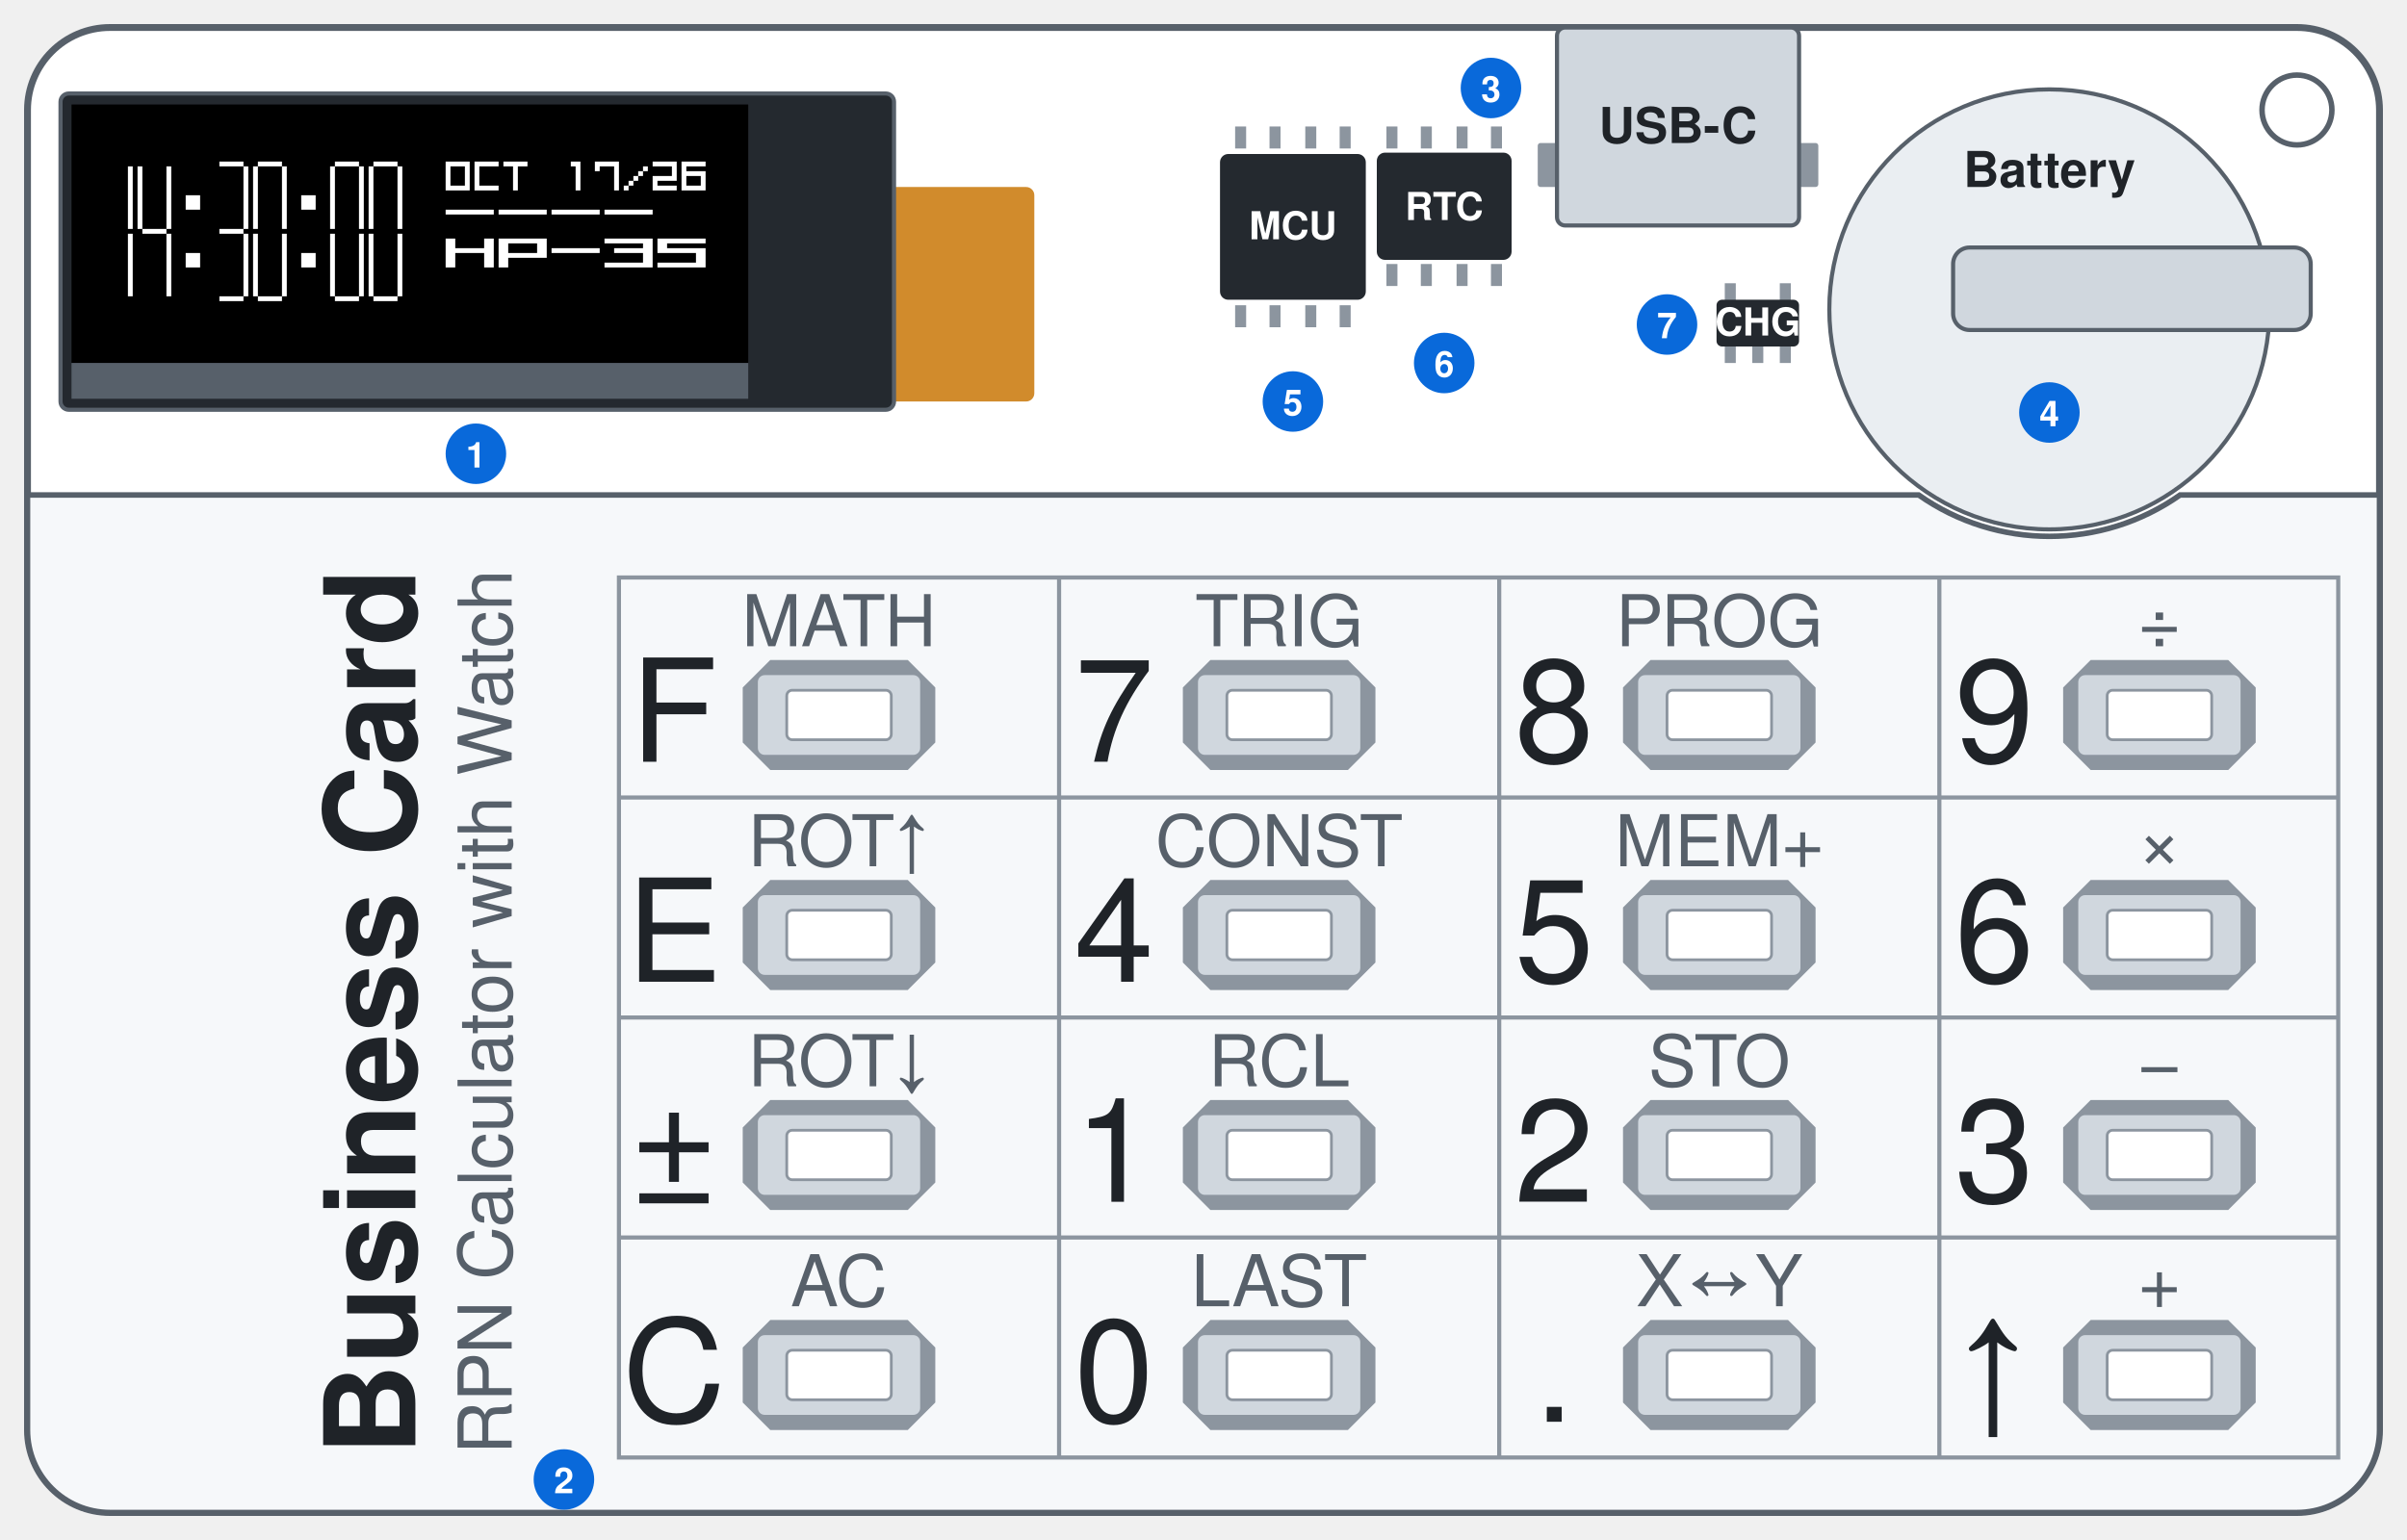
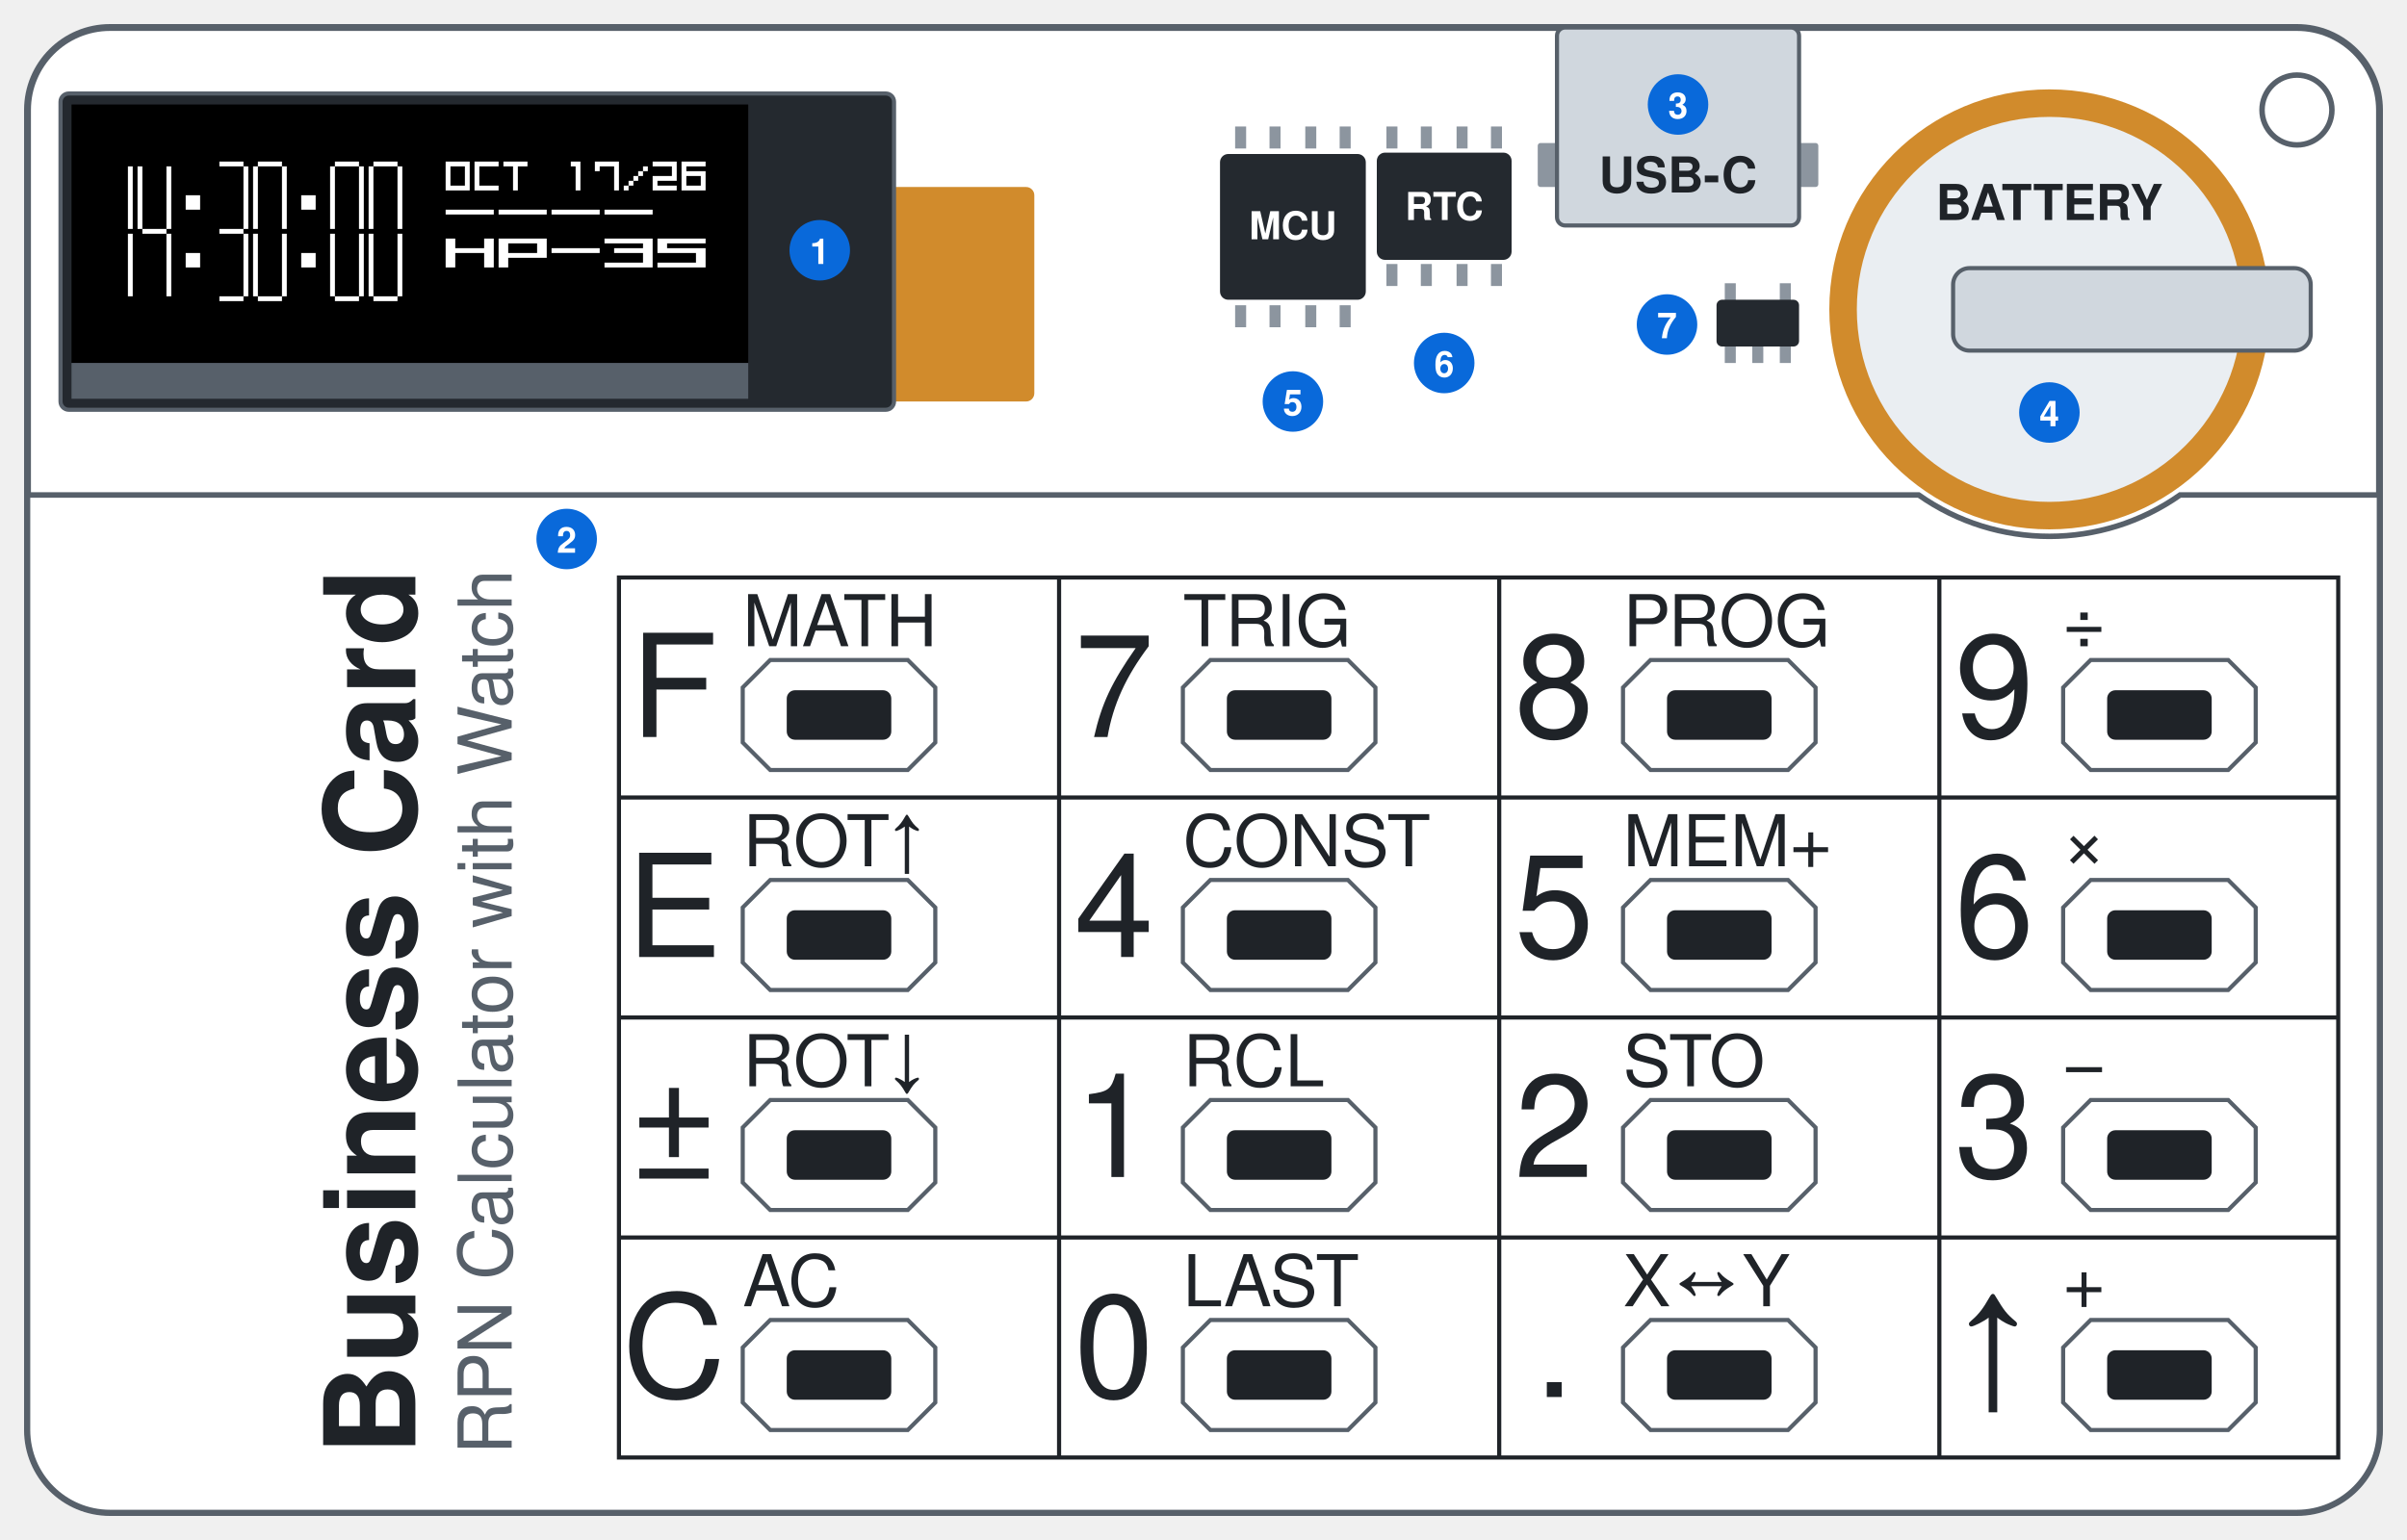
<svg xmlns="http://www.w3.org/2000/svg" viewBox="-10 -10 875 560" width="875" height="560" font-family="Segoe UI, Helvetica, Arial, sans-serif">
  <style>
-     .board   { fill: #ffffff; stroke: #57606a; stroke-width: 2.5; }
-     .overlay { fill: #f6f8fa; stroke: #57606a; stroke-width: 2; }
-     .line    { fill: none; stroke: #8c959f; stroke-width: 1.5; }
+     .board, .overlay { fill: #ffffff; }
+     .board   { stroke-width: 2.5; }
+     .overlay, .hole { stroke-width: 2; }
+     .hole    { fill: none; }
+     .slot    { fill: none; stroke-width: 1.5; }
+     .board, .overlay, .hole, .slot { stroke: #57606a; }
+     .line    { fill: none; stroke: #1f2328; stroke-width: 1.5; }
+     .main, .shift, .title, .cap { fill: #1f2328; }
+     .main    { font-size: 52px; text-anchor: middle; }
+     .shift   { font-size: 26px; }
+     .title   { font-size: 46px; font-weight: 700; text-anchor: middle; }
+     .subtitle{ fill: #57606a; font-size: 27px; text-anchor: middle; }
    .chip    { fill: #24292f; }
    .pin     { fill: #8c959f; }
    .chiptxt { fill: #ffffff; font-size: 14px; font-weight: 600; text-anchor: middle; }
-     .usb     { fill: #d0d7de; stroke: #57606a; stroke-width: 1.5; }
-     .port    { fill: #57606a; }
-     .cell    { fill: #eaeef2; stroke: #57606a; stroke-width: 1.5; }
-     .tab     { fill: #d0d7de; stroke: #57606a; stroke-width: 1.5; }
-     .label   { fill: #1f2328; font-size: 18px; font-weight: 600; text-anchor: middle; }
-     .main    { fill: #1f2328; font-size: 52px; text-anchor: middle; }
-     .shift   { fill: #57606a; font-size: 26px; text-anchor: middle; }
-     .title   { fill: #1f2328; font-size: 46px; font-weight: 700; text-anchor: middle; }
-     .subtitle{ fill: #57606a; font-size: 27px; text-anchor: middle; }
-     .slot    { fill: #8c959f; }
-     .switch  { fill: #d0d7de; stroke: #8c959f; stroke-width: 1; }
-     .cap     { fill: #ffffff; stroke: #8c959f; stroke-width: 1; }
    .badge   { fill: #0969da; }
    .badgetx { fill: #ffffff; font-size: 13px; font-weight: 700; text-anchor: middle; }
    .glass   { fill: #24292f; stroke: #57606a; stroke-width: 1.5; }
    .panel   { fill: #000000; }
    .ledge   { fill: #57606a; }
    .pixel   { fill: #ffffff; }
    .ribbon  { fill: #d18b2c; }
-     .hole    { fill: #ffffff; stroke: #57606a; stroke-width: 2; }
+     .usb, .tab { fill: #d0d7de; stroke: #57606a; stroke-width: 1.5; }
+     .usbleg  { fill: #8c959f; }
+     .cell    { fill: #eaeef2; stroke: #d18b2c; stroke-width: 10; }
+     .label   { fill: #1f2328; font-size: 18px; font-weight: 600; text-anchor: middle; }
    @media (prefers-color-scheme: dark) {
-       .board   { fill: #0d1117; stroke: #8b949e; }
-       .overlay { fill: #161b22; stroke: #8b949e; }
-       .line    { stroke: #6e7681; }
+       .board, .overlay { fill: #0d1117; }
+       .board, .overlay, .hole, .slot { stroke: #8b949e; }
+       .line    { stroke: #e6edf3; }
+       .main, .shift, .title, .cap { fill: #e6edf3; }
+       .subtitle{ fill: #8b949e; }
      .chip    { fill: #30363d; }
      .pin     { fill: #6e7681; }
-       .usb, .tab { fill: #30363d; stroke: #8b949e; }
-       .port    { fill: #8b949e; }
-       .cell    { fill: #21262d; stroke: #8b949e; }
-       .label, .main, .title { fill: #e6edf3; }
-       .shift, .subtitle { fill: #8b949e; }
-       .slot    { fill: #484f58; }
-       .switch  { fill: #30363d; stroke: #6e7681; }
-       .cap     { fill: #c9d1d9; stroke: #6e7681; }
      .badge   { fill: #2f81f7; }
-       .glass   { stroke: #8b949e; }
-       .ledge   { fill: #6e7681; }
-       .hole    { fill: #0d1117; stroke: #8b949e; }
    }
  </style>
  <defs>
    <g id="key">
      <path class="slot" d="M-25,-20 H25 L35,-10 V10 L25,20 H-25 L-35,10 V-10 Z" />
-       <rect class="switch" x="-30" y="-15" width="60" height="30" rx="3" />
-       <rect class="cap" x="-19" y="-9" width="38" height="18" rx="2" />
+       <rect class="cap" x="-19" y="-9" width="38" height="18" rx="3" />
    </g>
    <g id="soic-pins">
      <rect class="pin" x="-21" y="-4" width="4" height="8" />
      <rect class="pin" x="-8.5" y="-4" width="4" height="8" />
      <rect class="pin" x="4.5" y="-4" width="4" height="8" />
      <rect class="pin" x="17" y="-4" width="4" height="8" />
    </g>
  </defs>
  <rect class="board" x="0" y="0" width="855" height="540" rx="30" />
  <circle class="hole" cx="825" cy="30" r="12.7" />
  <rect class="ribbon" x="310" y="58" width="56" height="78" rx="3" />
  <rect class="glass" x="12" y="24" width="303" height="115" rx="3" />
  <rect class="panel" x="16" y="28" width="246" height="94" />
  <rect class="ledge" x="16" y="122" width="246" height="13" />
-   <g transform="translate(26 47) scale(1.75)">
-     <path class="pixel" d="M25,1h5v1h-5zM33,1h5v1h-5zM49,1h5v1h-5zM57,1h5v1h-5zM72,1h5v1h-5zM78,1h5v1h-5zM84,1h5v1h-5zM98,1h2v1h-2zM103,1h5v1h-5zM115,1h5v1h-5zM121,1h5v1h-5zM6,2h1v1h-1zM8,2h1v1h-1zM14,2h1v1h-1zM30,2h1v1h-1zM32,2h1v1h-1zM38,2h1v1h-1zM48,2h1v1h-1zM54,2h1v1h-1zM56,2h1v1h-1zM62,2h1v1h-1zM72,2h1v1h-1zM76,2h1v1h-1zM78,2h1v1h-1zM86,2h1v1h-1zM99,2h1v1h-1zM103,2h1v1h-1zM107,2h1v1h-1zM113,2h1v1h-1zM119,2h1v1h-1zM121,2h1v1h-1zM6,3h1v1h-1zM8,3h1v1h-1zM14,3h1v1h-1zM30,3h1v1h-1zM32,3h1v1h-1zM38,3h1v1h-1zM48,3h1v1h-1zM54,3h1v1h-1zM56,3h1v1h-1zM62,3h1v1h-1zM72,3h1v1h-1zM76,3h1v1h-1zM78,3h1v1h-1zM86,3h1v1h-1zM99,3h1v1h-1zM107,3h1v1h-1zM112,3h1v1h-1zM119,3h1v1h-1zM121,3h5v1h-5zM6,4h1v1h-1zM8,4h1v1h-1zM14,4h1v1h-1zM30,4h1v1h-1zM32,4h1v1h-1zM38,4h1v1h-1zM48,4h1v1h-1zM54,4h1v1h-1zM56,4h1v1h-1zM62,4h1v1h-1zM72,4h1v1h-1zM76,4h1v1h-1zM78,4h1v1h-1zM86,4h1v1h-1zM99,4h1v1h-1zM107,4h1v1h-1zM111,4h1v1h-1zM115,4h5v1h-5zM121,4h1v1h-1zM125,4h1v1h-1zM6,5h1v1h-1zM8,5h1v1h-1zM14,5h1v1h-1zM30,5h1v1h-1zM32,5h1v1h-1zM38,5h1v1h-1zM48,5h1v1h-1zM54,5h1v1h-1zM56,5h1v1h-1zM62,5h1v1h-1zM72,5h1v1h-1zM76,5h1v1h-1zM78,5h1v1h-1zM86,5h1v1h-1zM99,5h1v1h-1zM107,5h1v1h-1zM110,5h1v1h-1zM115,5h1v1h-1zM121,5h1v1h-1zM125,5h1v1h-1zM6,6h1v1h-1zM8,6h1v1h-1zM14,6h1v1h-1zM30,6h1v1h-1zM32,6h1v1h-1zM38,6h1v1h-1zM48,6h1v1h-1zM54,6h1v1h-1zM56,6h1v1h-1zM62,6h1v1h-1zM72,6h5v1h-5zM78,6h5v1h-5zM86,6h1v1h-1zM99,6h1v1h-1zM107,6h1v1h-1zM109,6h1v1h-1zM115,6h5v1h-5zM121,6h5v1h-5zM6,7h1v1h-1zM8,7h1v1h-1zM14,7h1v1h-1zM30,7h1v1h-1zM32,7h1v1h-1zM38,7h1v1h-1zM48,7h1v1h-1zM54,7h1v1h-1zM56,7h1v1h-1zM62,7h1v1h-1zM6,8h1v1h-1zM8,8h1v1h-1zM14,8h1v1h-1zM18,8h3v1h-3zM30,8h1v1h-1zM32,8h1v1h-1zM38,8h1v1h-1zM42,8h3v1h-3zM48,8h1v1h-1zM54,8h1v1h-1zM56,8h1v1h-1zM62,8h1v1h-1zM6,9h1v1h-1zM8,9h1v1h-1zM14,9h1v1h-1zM18,9h3v1h-3zM30,9h1v1h-1zM32,9h1v1h-1zM38,9h1v1h-1zM42,9h3v1h-3zM48,9h1v1h-1zM54,9h1v1h-1zM56,9h1v1h-1zM62,9h1v1h-1zM6,10h1v1h-1zM8,10h1v1h-1zM14,10h1v1h-1zM18,10h3v1h-3zM30,10h1v1h-1zM32,10h1v1h-1zM38,10h1v1h-1zM42,10h3v1h-3zM48,10h1v1h-1zM54,10h1v1h-1zM56,10h1v1h-1zM62,10h1v1h-1zM6,11h1v1h-1zM8,11h1v1h-1zM14,11h1v1h-1zM30,11h1v1h-1zM32,11h1v1h-1zM38,11h1v1h-1zM48,11h1v1h-1zM54,11h1v1h-1zM56,11h1v1h-1zM62,11h1v1h-1zM72,11h10v1h-10zM83,11h10v1h-10zM94,11h10v1h-10zM105,11h10v1h-10zM6,12h1v1h-1zM8,12h1v1h-1zM14,12h1v1h-1zM30,12h1v1h-1zM32,12h1v1h-1zM38,12h1v1h-1zM48,12h1v1h-1zM54,12h1v1h-1zM56,12h1v1h-1zM62,12h1v1h-1zM6,13h1v1h-1zM8,13h1v1h-1zM14,13h1v1h-1zM30,13h1v1h-1zM32,13h1v1h-1zM38,13h1v1h-1zM48,13h1v1h-1zM54,13h1v1h-1zM56,13h1v1h-1zM62,13h1v1h-1zM6,14h1v1h-1zM8,14h1v1h-1zM14,14h1v1h-1zM30,14h1v1h-1zM32,14h1v1h-1zM38,14h1v1h-1zM48,14h1v1h-1zM54,14h1v1h-1zM56,14h1v1h-1zM62,14h1v1h-1zM9,15h5v1h-5zM25,15h5v1h-5zM6,16h1v1h-1zM14,16h1v1h-1zM30,16h1v1h-1zM32,16h1v1h-1zM38,16h1v1h-1zM48,16h1v1h-1zM54,16h1v1h-1zM56,16h1v1h-1zM62,16h1v1h-1zM6,17h1v1h-1zM14,17h1v1h-1zM30,17h1v1h-1zM32,17h1v1h-1zM38,17h1v1h-1zM48,17h1v1h-1zM54,17h1v1h-1zM56,17h1v1h-1zM62,17h1v1h-1zM72,17h2v1h-2zM80,17h2v1h-2zM83,17h10v1h-10zM105,17h10v1h-10zM116,17h10v1h-10zM6,18h1v1h-1zM14,18h1v1h-1zM30,18h1v1h-1zM32,18h1v1h-1zM38,18h1v1h-1zM48,18h1v1h-1zM54,18h1v1h-1zM56,18h1v1h-1zM62,18h1v1h-1zM72,18h2v1h-2zM80,18h2v1h-2zM83,18h2v1h-2zM91,18h2v1h-2zM113,18h2v1h-2zM116,18h2v1h-2zM6,19h1v1h-1zM14,19h1v1h-1zM30,19h1v1h-1zM32,19h1v1h-1zM38,19h1v1h-1zM48,19h1v1h-1zM54,19h1v1h-1zM56,19h1v1h-1zM62,19h1v1h-1zM72,19h10v1h-10zM83,19h2v1h-2zM91,19h2v1h-2zM94,19h10v1h-10zM107,19h8v1h-8zM116,19h10v1h-10zM6,20h1v1h-1zM14,20h1v1h-1zM18,20h3v1h-3zM30,20h1v1h-1zM32,20h1v1h-1zM38,20h1v1h-1zM42,20h3v1h-3zM48,20h1v1h-1zM54,20h1v1h-1zM56,20h1v1h-1zM62,20h1v1h-1zM72,20h2v1h-2zM80,20h2v1h-2zM83,20h10v1h-10zM113,20h2v1h-2zM124,20h2v1h-2zM6,21h1v1h-1zM14,21h1v1h-1zM18,21h3v1h-3zM30,21h1v1h-1zM32,21h1v1h-1zM38,21h1v1h-1zM42,21h3v1h-3zM48,21h1v1h-1zM54,21h1v1h-1zM56,21h1v1h-1zM62,21h1v1h-1zM72,21h2v1h-2zM80,21h2v1h-2zM83,21h2v1h-2zM113,21h2v1h-2zM124,21h2v1h-2zM6,22h1v1h-1zM14,22h1v1h-1zM18,22h3v1h-3zM30,22h1v1h-1zM32,22h1v1h-1zM38,22h1v1h-1zM42,22h3v1h-3zM48,22h1v1h-1zM54,22h1v1h-1zM56,22h1v1h-1zM62,22h1v1h-1zM72,22h2v1h-2zM80,22h2v1h-2zM83,22h2v1h-2zM105,22h10v1h-10zM116,22h10v1h-10zM6,23h1v1h-1zM14,23h1v1h-1zM30,23h1v1h-1zM32,23h1v1h-1zM38,23h1v1h-1zM48,23h1v1h-1zM54,23h1v1h-1zM56,23h1v1h-1zM62,23h1v1h-1zM6,24h1v1h-1zM14,24h1v1h-1zM30,24h1v1h-1zM32,24h1v1h-1zM38,24h1v1h-1zM48,24h1v1h-1zM54,24h1v1h-1zM56,24h1v1h-1zM62,24h1v1h-1zM6,25h1v1h-1zM14,25h1v1h-1zM30,25h1v1h-1zM32,25h1v1h-1zM38,25h1v1h-1zM48,25h1v1h-1zM54,25h1v1h-1zM56,25h1v1h-1zM62,25h1v1h-1zM6,26h1v1h-1zM14,26h1v1h-1zM30,26h1v1h-1zM32,26h1v1h-1zM38,26h1v1h-1zM48,26h1v1h-1zM54,26h1v1h-1zM56,26h1v1h-1zM62,26h1v1h-1zM6,27h1v1h-1zM14,27h1v1h-1zM30,27h1v1h-1zM32,27h1v1h-1zM38,27h1v1h-1zM48,27h1v1h-1zM54,27h1v1h-1zM56,27h1v1h-1zM62,27h1v1h-1zM6,28h1v1h-1zM14,28h1v1h-1zM30,28h1v1h-1zM32,28h1v1h-1zM38,28h1v1h-1zM48,28h1v1h-1zM54,28h1v1h-1zM56,28h1v1h-1zM62,28h1v1h-1zM25,29h5v1h-5zM33,29h5v1h-5zM49,29h5v1h-5zM57,29h5v1h-5z" />
-   </g>
+   <path class="pixel" transform="translate(26 47) scale(1.75)" d="M25 1h5v1h-5zM33 1h5v1h-5zM49 1h5v1h-5zM57 1h5v1h-5zM72 1h5v1h-5zM78 1h5v1h-5zM84 1h5v1h-5zM98 1h2v1h-2zM103 1h5v1h-5zM115 1h5v1h-5zM121 1h5v1h-5zM6 2h1v13h-1zM8 2h1v13h-1zM14 2h1v13h-1zM30 2h1v13h-1zM32 2h1v13h-1zM38 2h1v13h-1zM48 2h1v13h-1zM54 2h1v13h-1zM56 2h1v13h-1zM62 2h1v13h-1zM72 2h1v4h-1zM76 2h1v4h-1zM78 2h1v4h-1zM86 2h1v5h-1zM99 2h1v5h-1zM103 2h1v1h-1zM107 2h1v5h-1zM113 2h1v1h-1zM119 2h1v2h-1zM121 2h1v1h-1zM112 3h1v1h-1zM121 3h5v1h-5zM111 4h1v1h-1zM115 4h5v1h-5zM121 4h1v2h-1zM125 4h1v2h-1zM110 5h1v1h-1zM115 5h1v1h-1zM72 6h5v1h-5zM78 6h5v1h-5zM109 6h1v1h-1zM115 6h5v1h-5zM121 6h5v1h-5zM18 8h3v3h-3zM42 8h3v3h-3zM72 11h10v1h-10zM83 11h10v1h-10zM94 11h10v1h-10zM105 11h10v1h-10zM9 15h5v1h-5zM25 15h5v1h-5zM6 16h1v13h-1zM14 16h1v13h-1zM30 16h1v13h-1zM32 16h1v13h-1zM38 16h1v13h-1zM48 16h1v13h-1zM54 16h1v13h-1zM56 16h1v13h-1zM62 16h1v13h-1zM72 17h2v2h-2zM80 17h2v2h-2zM83 17h10v1h-10zM105 17h10v1h-10zM116 17h10v1h-10zM83 18h2v2h-2zM91 18h2v2h-2zM113 18h2v1h-2zM116 18h2v1h-2zM72 19h10v1h-10zM94 19h10v1h-10zM107 19h8v1h-8zM116 19h10v1h-10zM18 20h3v3h-3zM42 20h3v3h-3zM72 20h2v3h-2zM80 20h2v3h-2zM83 20h10v1h-10zM113 20h2v2h-2zM124 20h2v2h-2zM83 21h2v2h-2zM105 22h10v1h-10zM116 22h10v1h-10zM25 29h5v1h-5zM33 29h5v1h-5zM49 29h5v1h-5zM57 29h5v1h-5z" />
  <use href="#soic-pins" x="460" y="40" />
  <use href="#soic-pins" x="460" y="105" />
  <rect class="chip" x="433.5" y="46" width="53" height="53" rx="3" />
  <text class="chiptxt" x="460" y="77">MCU</text>
  <use href="#soic-pins" x="515" y="40" />
  <use href="#soic-pins" x="515" y="90" />
  <rect class="chip" x="490.5" y="45.5" width="49" height="39" rx="3" />
  <text class="chiptxt" x="515" y="70">RTC</text>
-   <rect class="pin" x="549" y="42" width="8" height="16" rx="1" />
-   <rect class="pin" x="643" y="42" width="8" height="16" rx="1" />
+   <rect class="usbleg" x="549" y="42" width="8" height="16" rx="1" />
+   <rect class="usbleg" x="643" y="42" width="8" height="16" rx="1" />
  <rect class="usb" x="556" y="0" width="88" height="72" rx="3" />
-   <text class="label" x="600" y="42" font-size="15">USB-C</text>
+   <text class="label" x="600" y="60">USB-C</text>
  <rect class="pin" x="617" y="93" width="4" height="7" />
  <rect class="pin" x="637" y="93" width="4" height="7" />
  <rect class="pin" x="617" y="115" width="4" height="7" />
  <rect class="pin" x="627" y="115" width="4" height="7" />
  <rect class="pin" x="637" y="115" width="4" height="7" />
  <rect class="chip" x="614" y="99" width="30" height="17" rx="2" />
-   <text class="chiptxt" x="629" y="112" font-size="10">CHG</text>
-   <circle class="cell" cx="735" cy="102.5" r="80" />
-   <rect class="tab" x="700" y="80" width="130" height="30" rx="6" />
-   <text class="label" x="735" y="58">Battery</text>
+   <circle class="cell" cx="735" cy="102.5" r="75" />
+   <rect class="tab" x="700" y="87.5" width="130" height="30" rx="6" />
+   <text class="label" x="735" y="70">BATTERY</text>
  <path class="overlay" d="M0,170 H687.5 A82.55,82.55 0 0 0 782.5,170 H855 V510 a30,30 0 0 1 -30,30 H30 a30,30 0 0 1 -30,-30 Z" />
-   <text class="title" transform="rotate(-90 141 358)" x="141" y="358">Business Card</text>
-   <text class="subtitle" transform="rotate(-90 176 358)" x="176" y="358">RPN Calculator with Watch</text>
+   <text class="title" transform="rotate(-90 141 358)" x="141" y="358" textLength="330" lengthAdjust="spacingAndGlyphs">Business Card</text>
+   <text class="subtitle" transform="rotate(-90 176 358)" x="176" y="358" textLength="330" lengthAdjust="spacingAndGlyphs">RPN Calculator with Watch</text>
  <path class="line" d="M215,200 H840 V520 H215 Z M375,200 V520 M535,200 V520 M695,200 V520 M215,280 H840 M215,360 H840 M215,440 H840" />
  <use href="#key" x="295" y="250" />
-   <text class="main" x="235" y="267">F</text>
-   <text class="shift" x="295" y="225">MATH</text>
+   <text class="main" x="235" y="258">F</text>
+   <text class="shift" x="260" y="225">MATH</text>
  <use href="#key" x="455" y="250" />
-   <text class="main" x="395" y="267">7</text>
-   <text class="shift" x="455" y="225">TRIG</text>
+   <text class="main" x="395" y="258">7</text>
+   <text class="shift" x="420" y="225">TRIG</text>
  <use href="#key" x="615" y="250" />
-   <text class="main" x="555" y="267">8</text>
-   <text class="shift" x="615" y="225">PROG</text>
+   <text class="main" x="555" y="258">8</text>
+   <text class="shift" x="580" y="225">PROG</text>
  <use href="#key" x="775" y="250" />
-   <text class="main" x="715" y="267">9</text>
-   <text class="shift" x="775" y="225">÷</text>
+   <text class="main" x="715" y="258">9</text>
+   <text class="shift" x="740" y="225">÷</text>
  <use href="#key" x="295" y="330" />
-   <text class="main" x="235" y="347">E</text>
-   <text class="shift" x="295" y="305">ROT↑</text>
+   <text class="main" x="235" y="338">E</text>
+   <text class="shift" x="260" y="305">ROT↑</text>
  <use href="#key" x="455" y="330" />
-   <text class="main" x="395" y="347">4</text>
-   <text class="shift" x="455" y="305">CONST</text>
+   <text class="main" x="395" y="338">4</text>
+   <text class="shift" x="420" y="305">CONST</text>
  <use href="#key" x="615" y="330" />
-   <text class="main" x="555" y="347">5</text>
-   <text class="shift" x="615" y="305">MEM+</text>
+   <text class="main" x="555" y="338">5</text>
+   <text class="shift" x="580" y="305">MEM+</text>
  <use href="#key" x="775" y="330" />
-   <text class="main" x="715" y="347">6</text>
-   <text class="shift" x="775" y="305">×</text>
+   <text class="main" x="715" y="338">6</text>
+   <text class="shift" x="740" y="305">×</text>
  <use href="#key" x="295" y="410" />
-   <text class="main" x="235" y="427">±</text>
-   <text class="shift" x="295" y="385">ROT↓</text>
+   <text class="main" x="235" y="418">±</text>
+   <text class="shift" x="260" y="385">ROT↓</text>
  <use href="#key" x="455" y="410" />
-   <text class="main" x="395" y="427">1</text>
-   <text class="shift" x="455" y="385">RCL</text>
+   <text class="main" x="395" y="418">1</text>
+   <text class="shift" x="420" y="385">RCL</text>
  <use href="#key" x="615" y="410" />
-   <text class="main" x="555" y="427">2</text>
-   <text class="shift" x="615" y="385">STO</text>
+   <text class="main" x="555" y="418">2</text>
+   <text class="shift" x="580" y="385">STO</text>
  <use href="#key" x="775" y="410" />
-   <text class="main" x="715" y="427">3</text>
-   <text class="shift" x="775" y="385">−</text>
+   <text class="main" x="715" y="418">3</text>
+   <text class="shift" x="740" y="385">−</text>
  <use href="#key" x="295" y="490" />
-   <text class="main" x="235" y="507">C</text>
-   <text class="shift" x="295" y="465">AC</text>
+   <text class="main" x="235" y="498">C</text>
+   <text class="shift" x="260" y="465">AC</text>
  <use href="#key" x="455" y="490" />
-   <text class="main" x="395" y="507">0</text>
-   <text class="shift" x="455" y="465">LAST</text>
+   <text class="main" x="395" y="498">0</text>
+   <text class="shift" x="420" y="465">LAST</text>
  <use href="#key" x="615" y="490" />
-   <text class="main" x="555" y="507">.</text>
-   <text class="shift" x="615" y="465">X↔Y</text>
+   <text class="main" x="555" y="498">.</text>
+   <text class="shift" x="580" y="465">X↔Y</text>
  <use href="#key" x="775" y="490" />
-   <text class="main" x="715" y="507">↑</text>
-   <text class="shift" x="775" y="465">+</text>
-   <g>
-     <circle class="badge" cx="163" cy="155" r="11" />
-     <text class="badgetx" x="163" y="160">1</text>
-     <circle class="badge" cx="195" cy="528" r="11" />
-     <text class="badgetx" x="195" y="533">2</text>
-     <circle class="badge" cx="532" cy="22" r="11" />
-     <text class="badgetx" x="532" y="27">3</text>
-     <circle class="badge" cx="735" cy="140" r="11" />
-     <text class="badgetx" x="735" y="145">4</text>
-     <circle class="badge" cx="460" cy="136" r="11" />
-     <text class="badgetx" x="460" y="141">5</text>
-     <circle class="badge" cx="515" cy="122" r="11" />
-     <text class="badgetx" x="515" y="127">6</text>
-     <circle class="badge" cx="596" cy="108" r="11" />
-     <text class="badgetx" x="596" y="113">7</text>
-   </g>
+   <text class="main" x="715" y="498">↑</text>
+   <text class="shift" x="740" y="465">+</text>
+   <circle class="badge" cx="288" cy="81" r="11" />
+   <text class="badgetx" x="288" y="86">1</text>
+   <circle class="badge" cx="196" cy="186" r="11" />
+   <text class="badgetx" x="196" y="191">2</text>
+   <circle class="badge" cx="600" cy="28" r="11" />
+   <text class="badgetx" x="600" y="33">3</text>
+   <circle class="badge" cx="735" cy="140" r="11" />
+   <text class="badgetx" x="735" y="145">4</text>
+   <circle class="badge" cx="460" cy="136" r="11" />
+   <text class="badgetx" x="460" y="141">5</text>
+   <circle class="badge" cx="515" cy="122" r="11" />
+   <text class="badgetx" x="515" y="127">6</text>
+   <circle class="badge" cx="596" cy="108" r="11" />
+   <text class="badgetx" x="596" y="113">7</text>
</svg>
